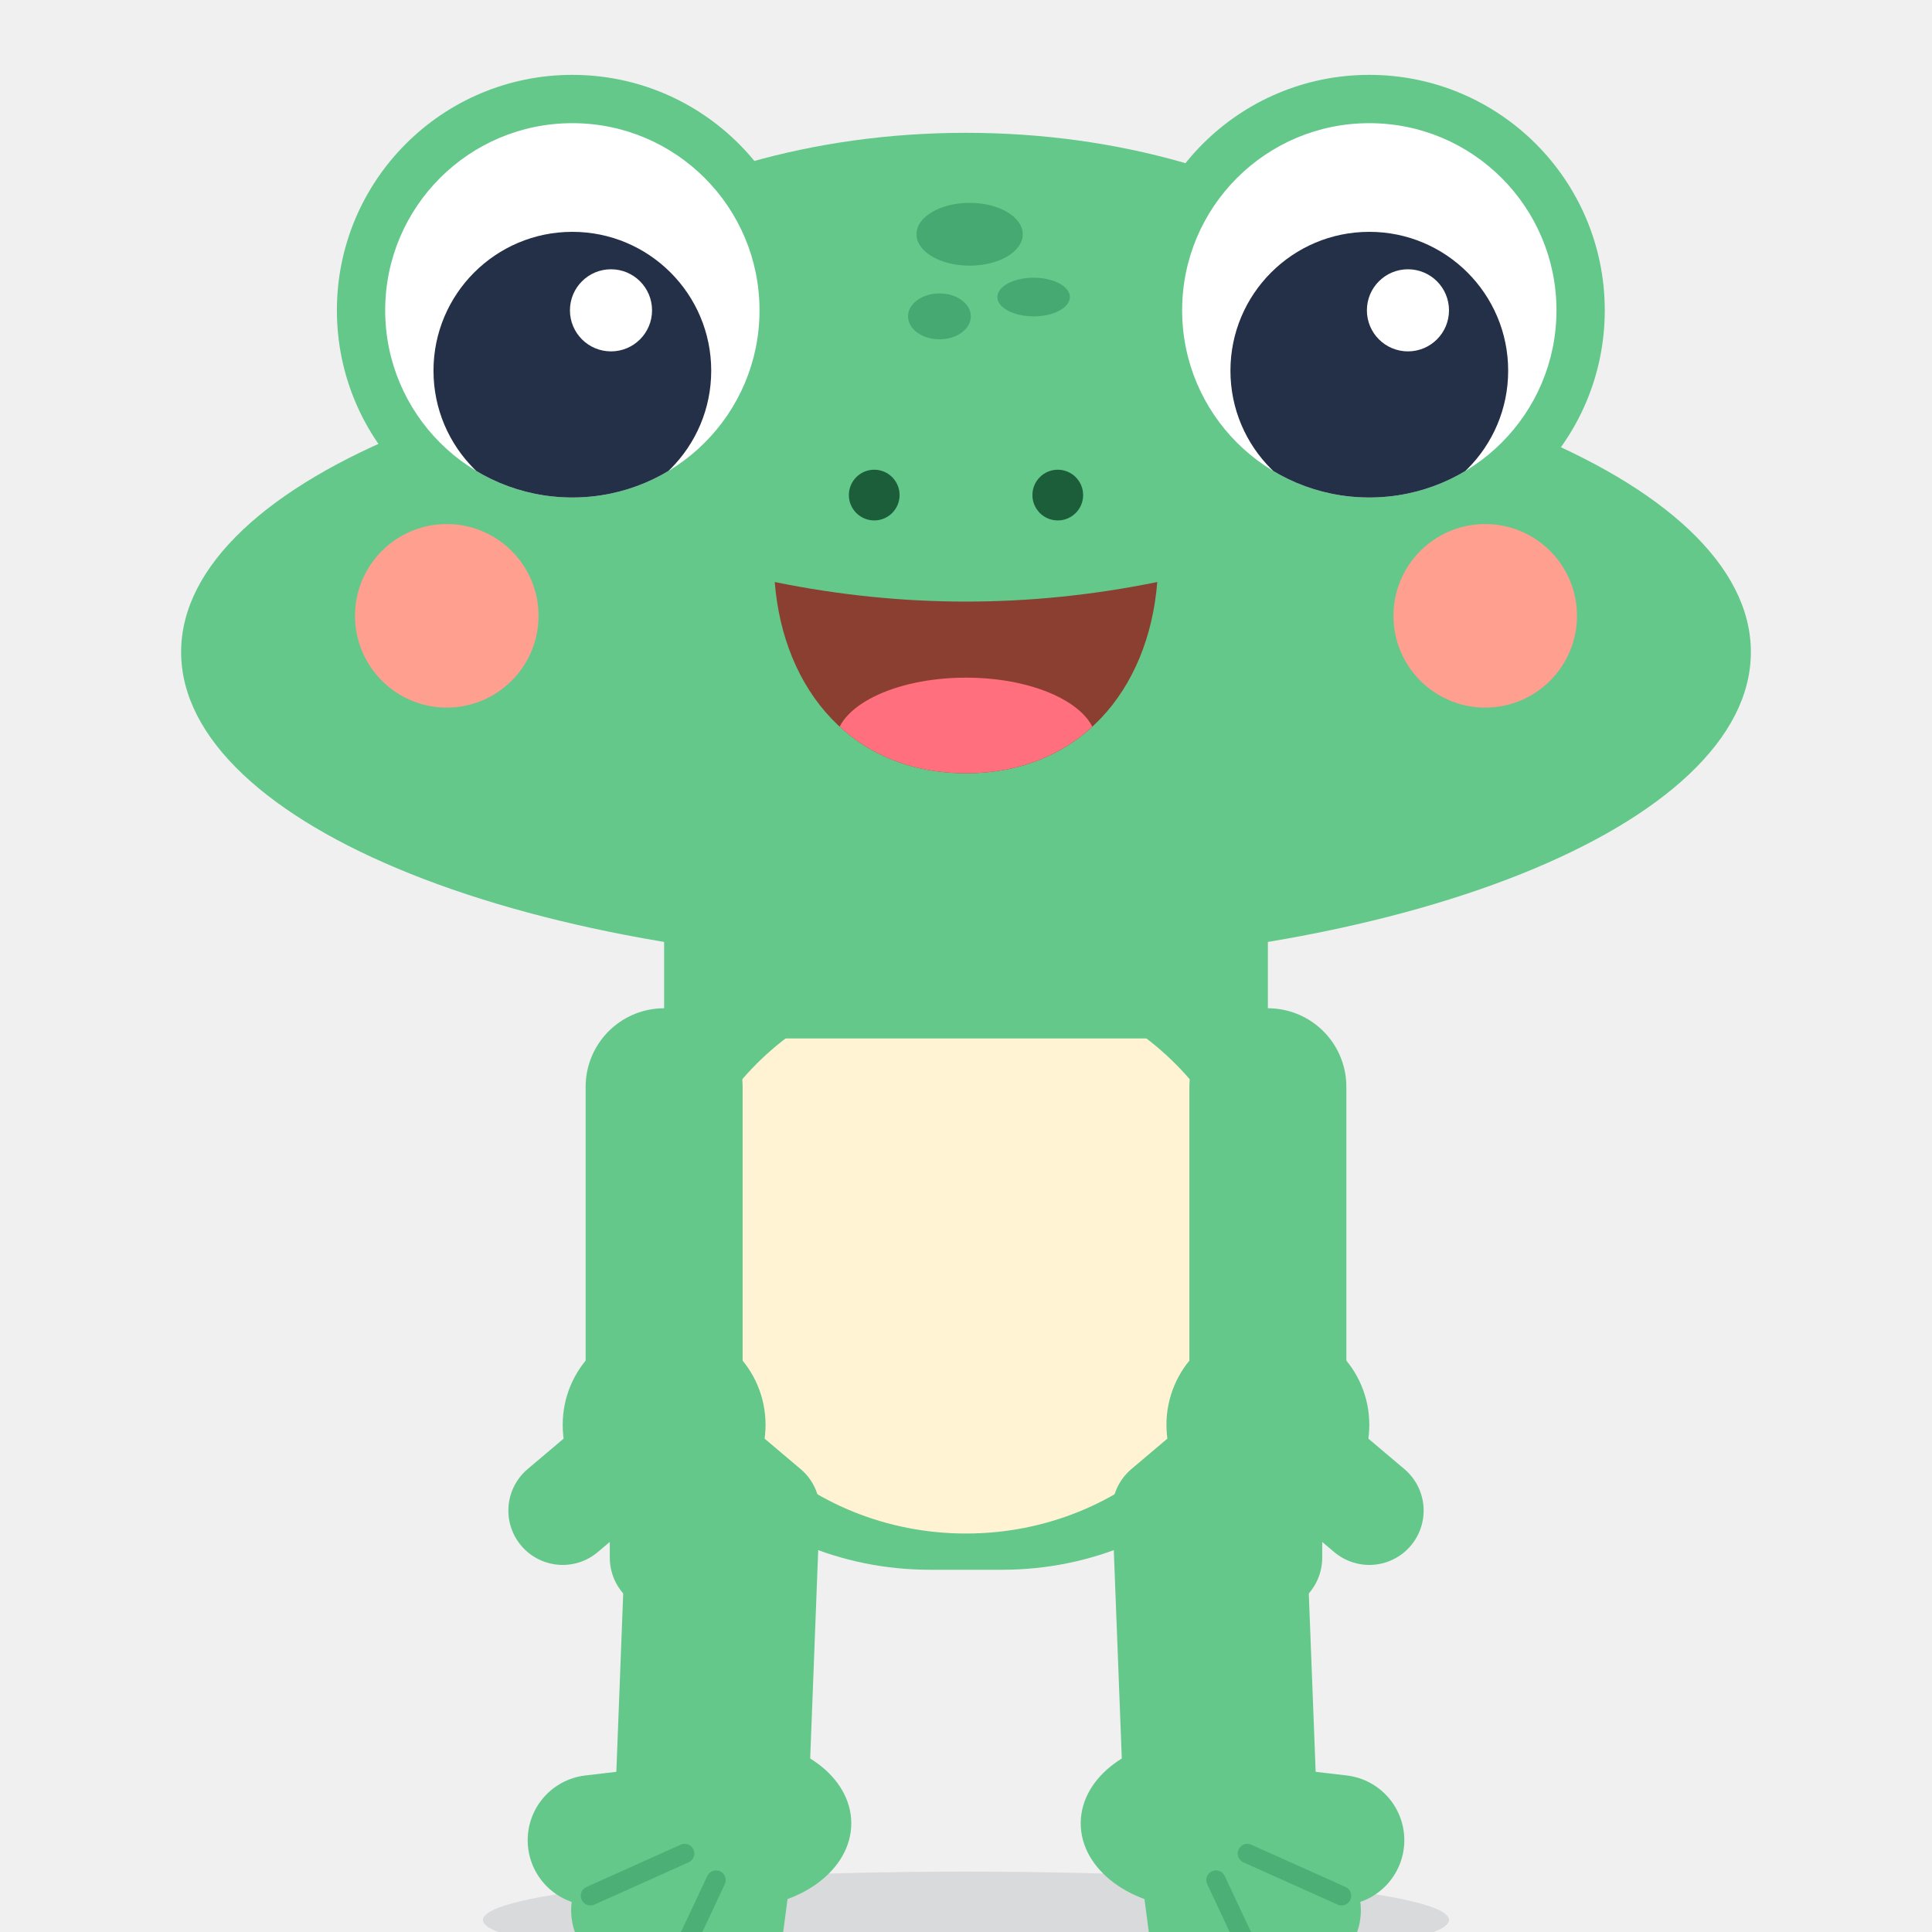
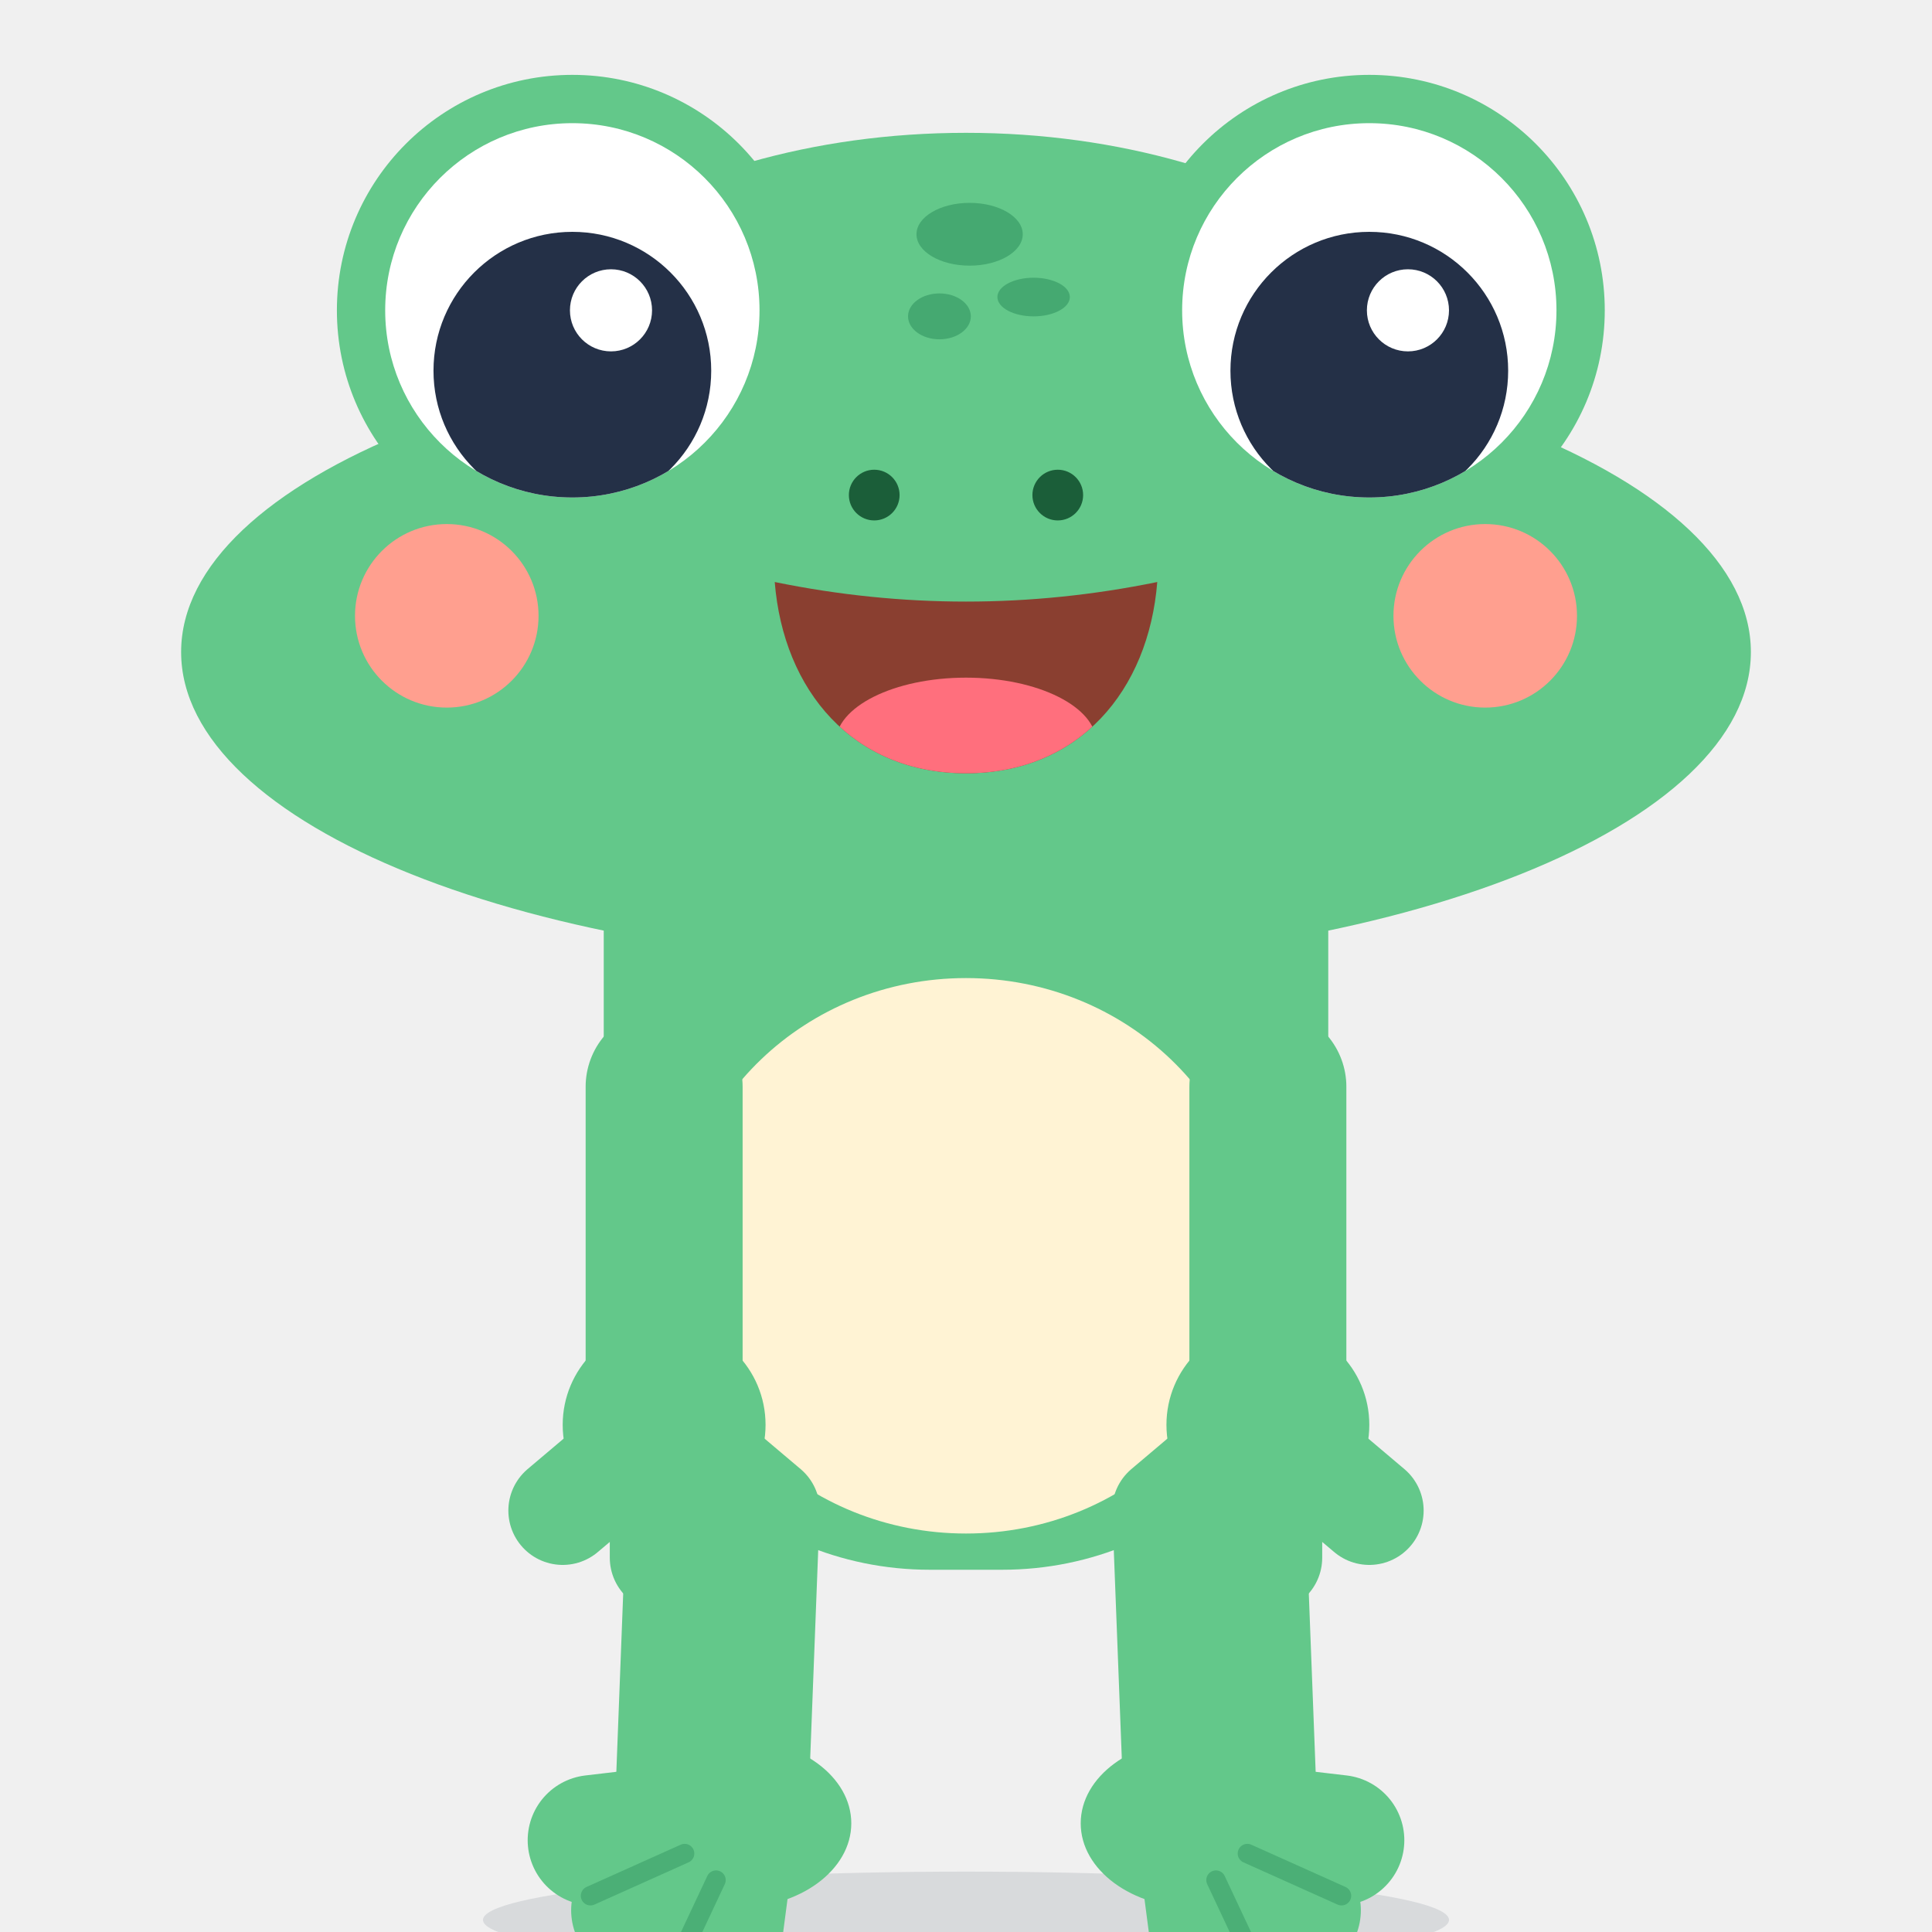
<svg xmlns="http://www.w3.org/2000/svg" viewBox="0 0 512 512" width="512" height="512">
  <g transform="translate(16 0) scale(3.2)">
    <ellipse cx="75" cy="159" rx="40" ry="4" fill="#243047" opacity="0.12" />
    <g transform="translate(0 0) translate(75 100) rotate(0) translate(-75 -100)">
      <g>
        <line x1="55" y1="122" x2="54" y2="148" stroke="#63C88A" stroke-width="16" stroke-linecap="round" />
        <ellipse cx="56" cy="151" rx="9.5" ry="7" fill="#63C88A" />
        <line x1="56" y1="151" x2="44.1" y2="152.4" stroke="#63C88A" stroke-width="10.8" stroke-linecap="round" />
        <line x1="56" y1="151" x2="47.7" y2="158.2" stroke="#63C88A" stroke-width="10.8" stroke-linecap="round" />
        <line x1="56" y1="151" x2="54.7" y2="160.9" stroke="#63C88A" stroke-width="10" stroke-linecap="round" />
        <line x1="51.7" y1="153.5" x2="43.9" y2="157.0" stroke="#45A971" stroke-width="1.6" stroke-linecap="round" opacity="0.8" />
        <line x1="54.3" y1="155.7" x2="51.2" y2="162.3" stroke="#45A971" stroke-width="1.6" stroke-linecap="round" opacity="0.8" />
      </g>
      <g>
        <line x1="95" y1="122" x2="96" y2="148" stroke="#63C88A" stroke-width="16" stroke-linecap="round" />
        <ellipse cx="94" cy="151" rx="9.5" ry="7" fill="#63C88A" />
        <line x1="94" y1="151" x2="105.9" y2="152.4" stroke="#63C88A" stroke-width="10.8" stroke-linecap="round" />
        <line x1="94" y1="151" x2="102.3" y2="158.2" stroke="#63C88A" stroke-width="10.8" stroke-linecap="round" />
        <line x1="94" y1="151" x2="95.3" y2="160.9" stroke="#63C88A" stroke-width="10" stroke-linecap="round" />
        <line x1="98.3" y1="153.5" x2="106.1" y2="157.0" stroke="#45A971" stroke-width="1.6" stroke-linecap="round" opacity="0.8" />
        <line x1="95.7" y1="155.7" x2="98.8" y2="162.3" stroke="#45A971" stroke-width="1.6" stroke-linecap="round" opacity="0.8" />
      </g>
-       <rect x="45" y="76" width="60" height="54" rx="27" fill="#63C88A" />
+       <path d="M 45 58 H 105 V 103 A 27 27 0 0 1 78 130 H 72 A 27 27 0 0 1 45 103 Z" fill="#63C88A" />
      <ellipse cx="75" cy="104" rx="24" ry="23" fill="#FFF3D4" />
      <g>
        <line x1="50" y1="90" x2="50" y2="118" stroke="#63C88A" stroke-width="13" stroke-linecap="round" />
        <circle cx="50" cy="118" r="8.4" fill="#63C88A" />
        <line x1="50" y1="118" x2="58.4" y2="125.1" stroke="#63C88A" stroke-width="9" stroke-linecap="round" />
        <line x1="50" y1="118" x2="50.0" y2="129.0" stroke="#63C88A" stroke-width="9" stroke-linecap="round" />
        <line x1="50" y1="118" x2="41.6" y2="125.1" stroke="#63C88A" stroke-width="9" stroke-linecap="round" />
      </g>
      <g>
        <line x1="100" y1="90" x2="100" y2="118" stroke="#63C88A" stroke-width="13" stroke-linecap="round" />
        <circle cx="100" cy="118" r="8.4" fill="#63C88A" />
        <line x1="100" y1="118" x2="108.4" y2="125.1" stroke="#63C88A" stroke-width="9" stroke-linecap="round" />
        <line x1="100" y1="118" x2="100.0" y2="129.0" stroke="#63C88A" stroke-width="9" stroke-linecap="round" />
        <line x1="100" y1="118" x2="91.6" y2="125.1" stroke="#63C88A" stroke-width="9" stroke-linecap="round" />
      </g>
      <g transform="rotate(0 75 50)">
        <ellipse cx="75" cy="42" rx="46" ry="31" fill="#63C88A" />
        <ellipse cx="75" cy="54" rx="65" ry="26" fill="#63C88A" />
        <circle cx="42.4" cy="25.7" r="19.5" fill="#63C88A" />
        <circle cx="108.4" cy="25.7" r="19.5" fill="#63C88A" />
-         <rect x="50" y="66" width="50" height="20" fill="#63C88A" />
      </g>
      <g transform="rotate(0 75 50)">
        <ellipse cx="75.3" cy="19.4" rx="4.4" ry="2.6" fill="#45A971" />
        <ellipse cx="72.8" cy="26.2" rx="2.6" ry="1.9" fill="#45A971" />
        <ellipse cx="80.6" cy="24.6" rx="3.0" ry="1.6" fill="#45A971" />
        <g>
          <clipPath id="eyeClip42">
            <circle cx="42.4" cy="25.7" r="15.5" />
          </clipPath>
          <circle cx="42.4" cy="25.7" r="15.5" fill="#FFFFFF" />
          <g clip-path="url(#eyeClip42)">
            <circle cx="42.4" cy="30.7" r="11.5" fill="#243047" />
            <circle cx="45.6" cy="25.7" r="3.4" fill="#FFFFFF" />
          </g>
        </g>
        <g>
          <clipPath id="eyeClip108">
            <circle cx="108.4" cy="25.7" r="15.5" />
          </clipPath>
          <circle cx="108.4" cy="25.7" r="15.5" fill="#FFFFFF" />
          <g clip-path="url(#eyeClip108)">
            <circle cx="108.4" cy="30.7" r="11.5" fill="#243047" />
            <circle cx="111.6" cy="25.7" r="3.4" fill="#FFFFFF" />
          </g>
        </g>
        <circle cx="32" cy="51" r="7.6" fill="#FF9F8F" />
        <circle cx="118" cy="51" r="7.6" fill="#FF9F8F" />
        <circle cx="67.4" cy="41" r="2.1" fill="#1B5E39" />
        <circle cx="82.6" cy="41" r="2.1" fill="#1B5E39" />
        <g transform="translate(75 50) scale(0.72) translate(-75 -50)">
          <clipPath id="mouthCliptalk">
            <path d="M 53 47.5 Q 75 52 97 47.5 C 96 60 88 69.5 75 69.5 C 62 69.5 54 60 53 47.5 Z" />
          </clipPath>
          <path d="M 53 47.5 Q 75 52 97 47.5 C 96 60 88 69.5 75 69.5 C 62 69.5 54 60 53 47.5 Z" fill="#8A3F30" />
          <ellipse cx="75" cy="66" rx="15" ry="7.5" fill="#FF6F7D" clip-path="url(#mouthCliptalk)" />
        </g>
      </g>
    </g>
  </g>
</svg>
